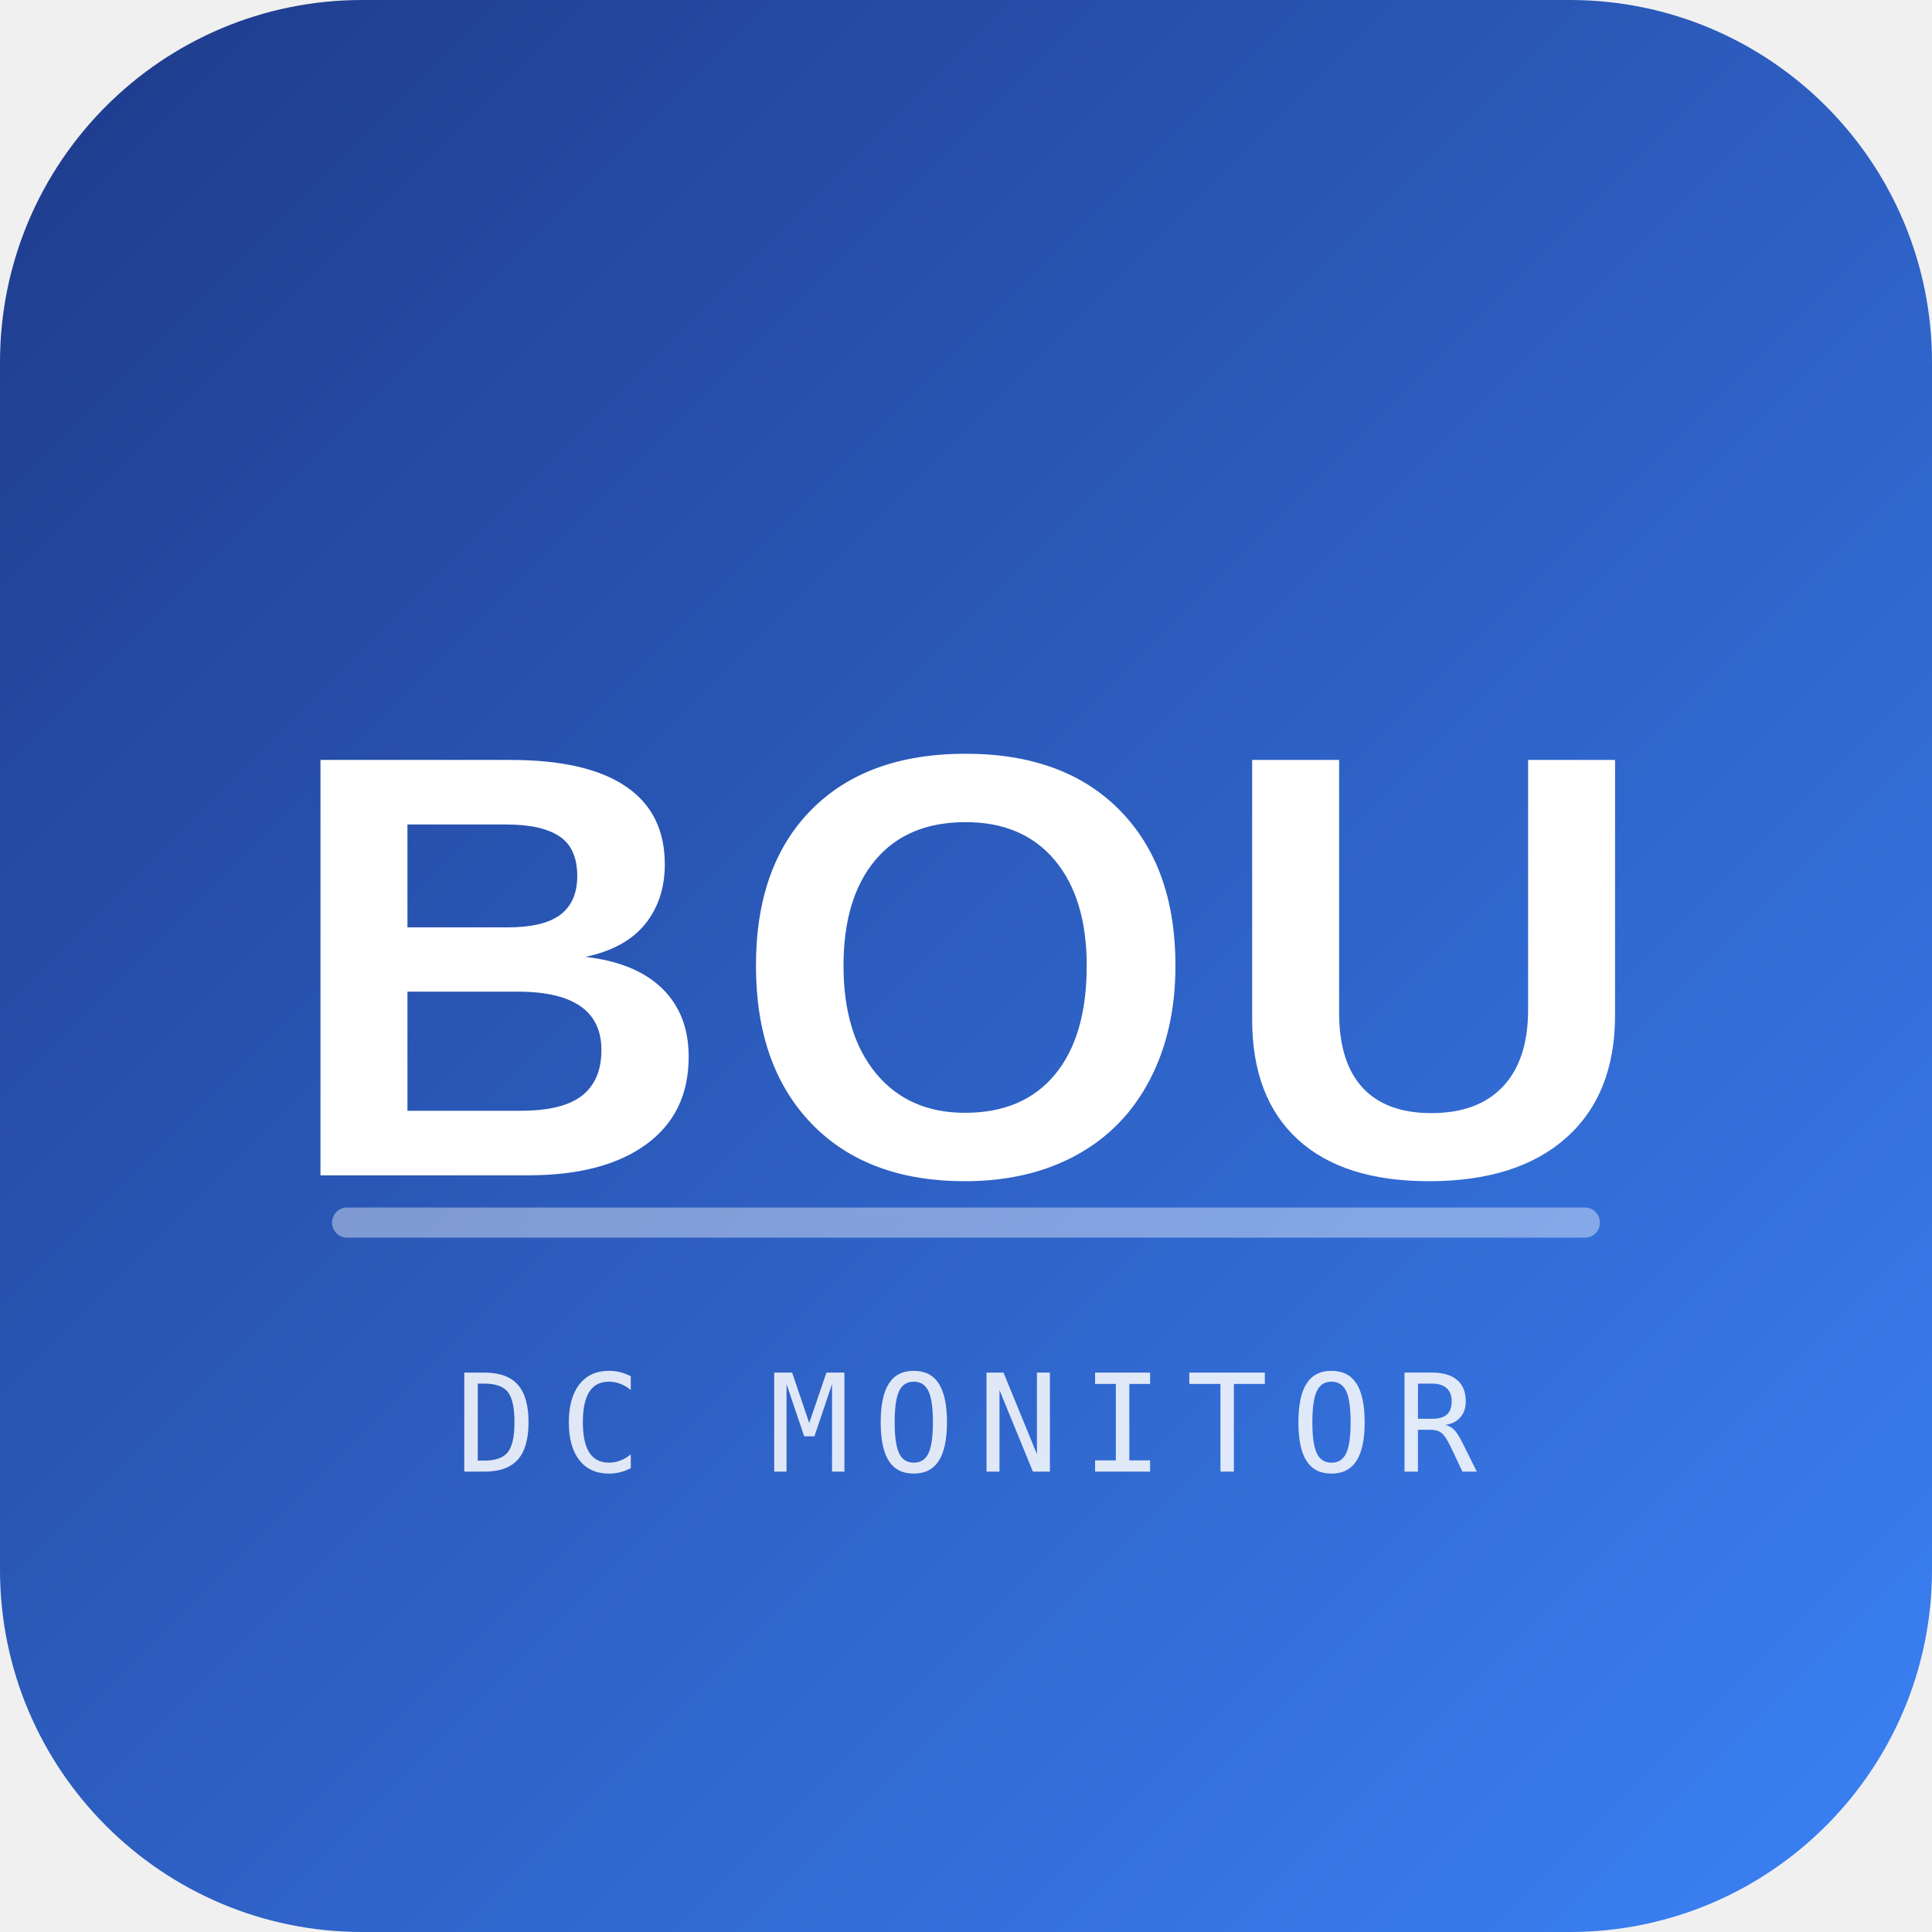
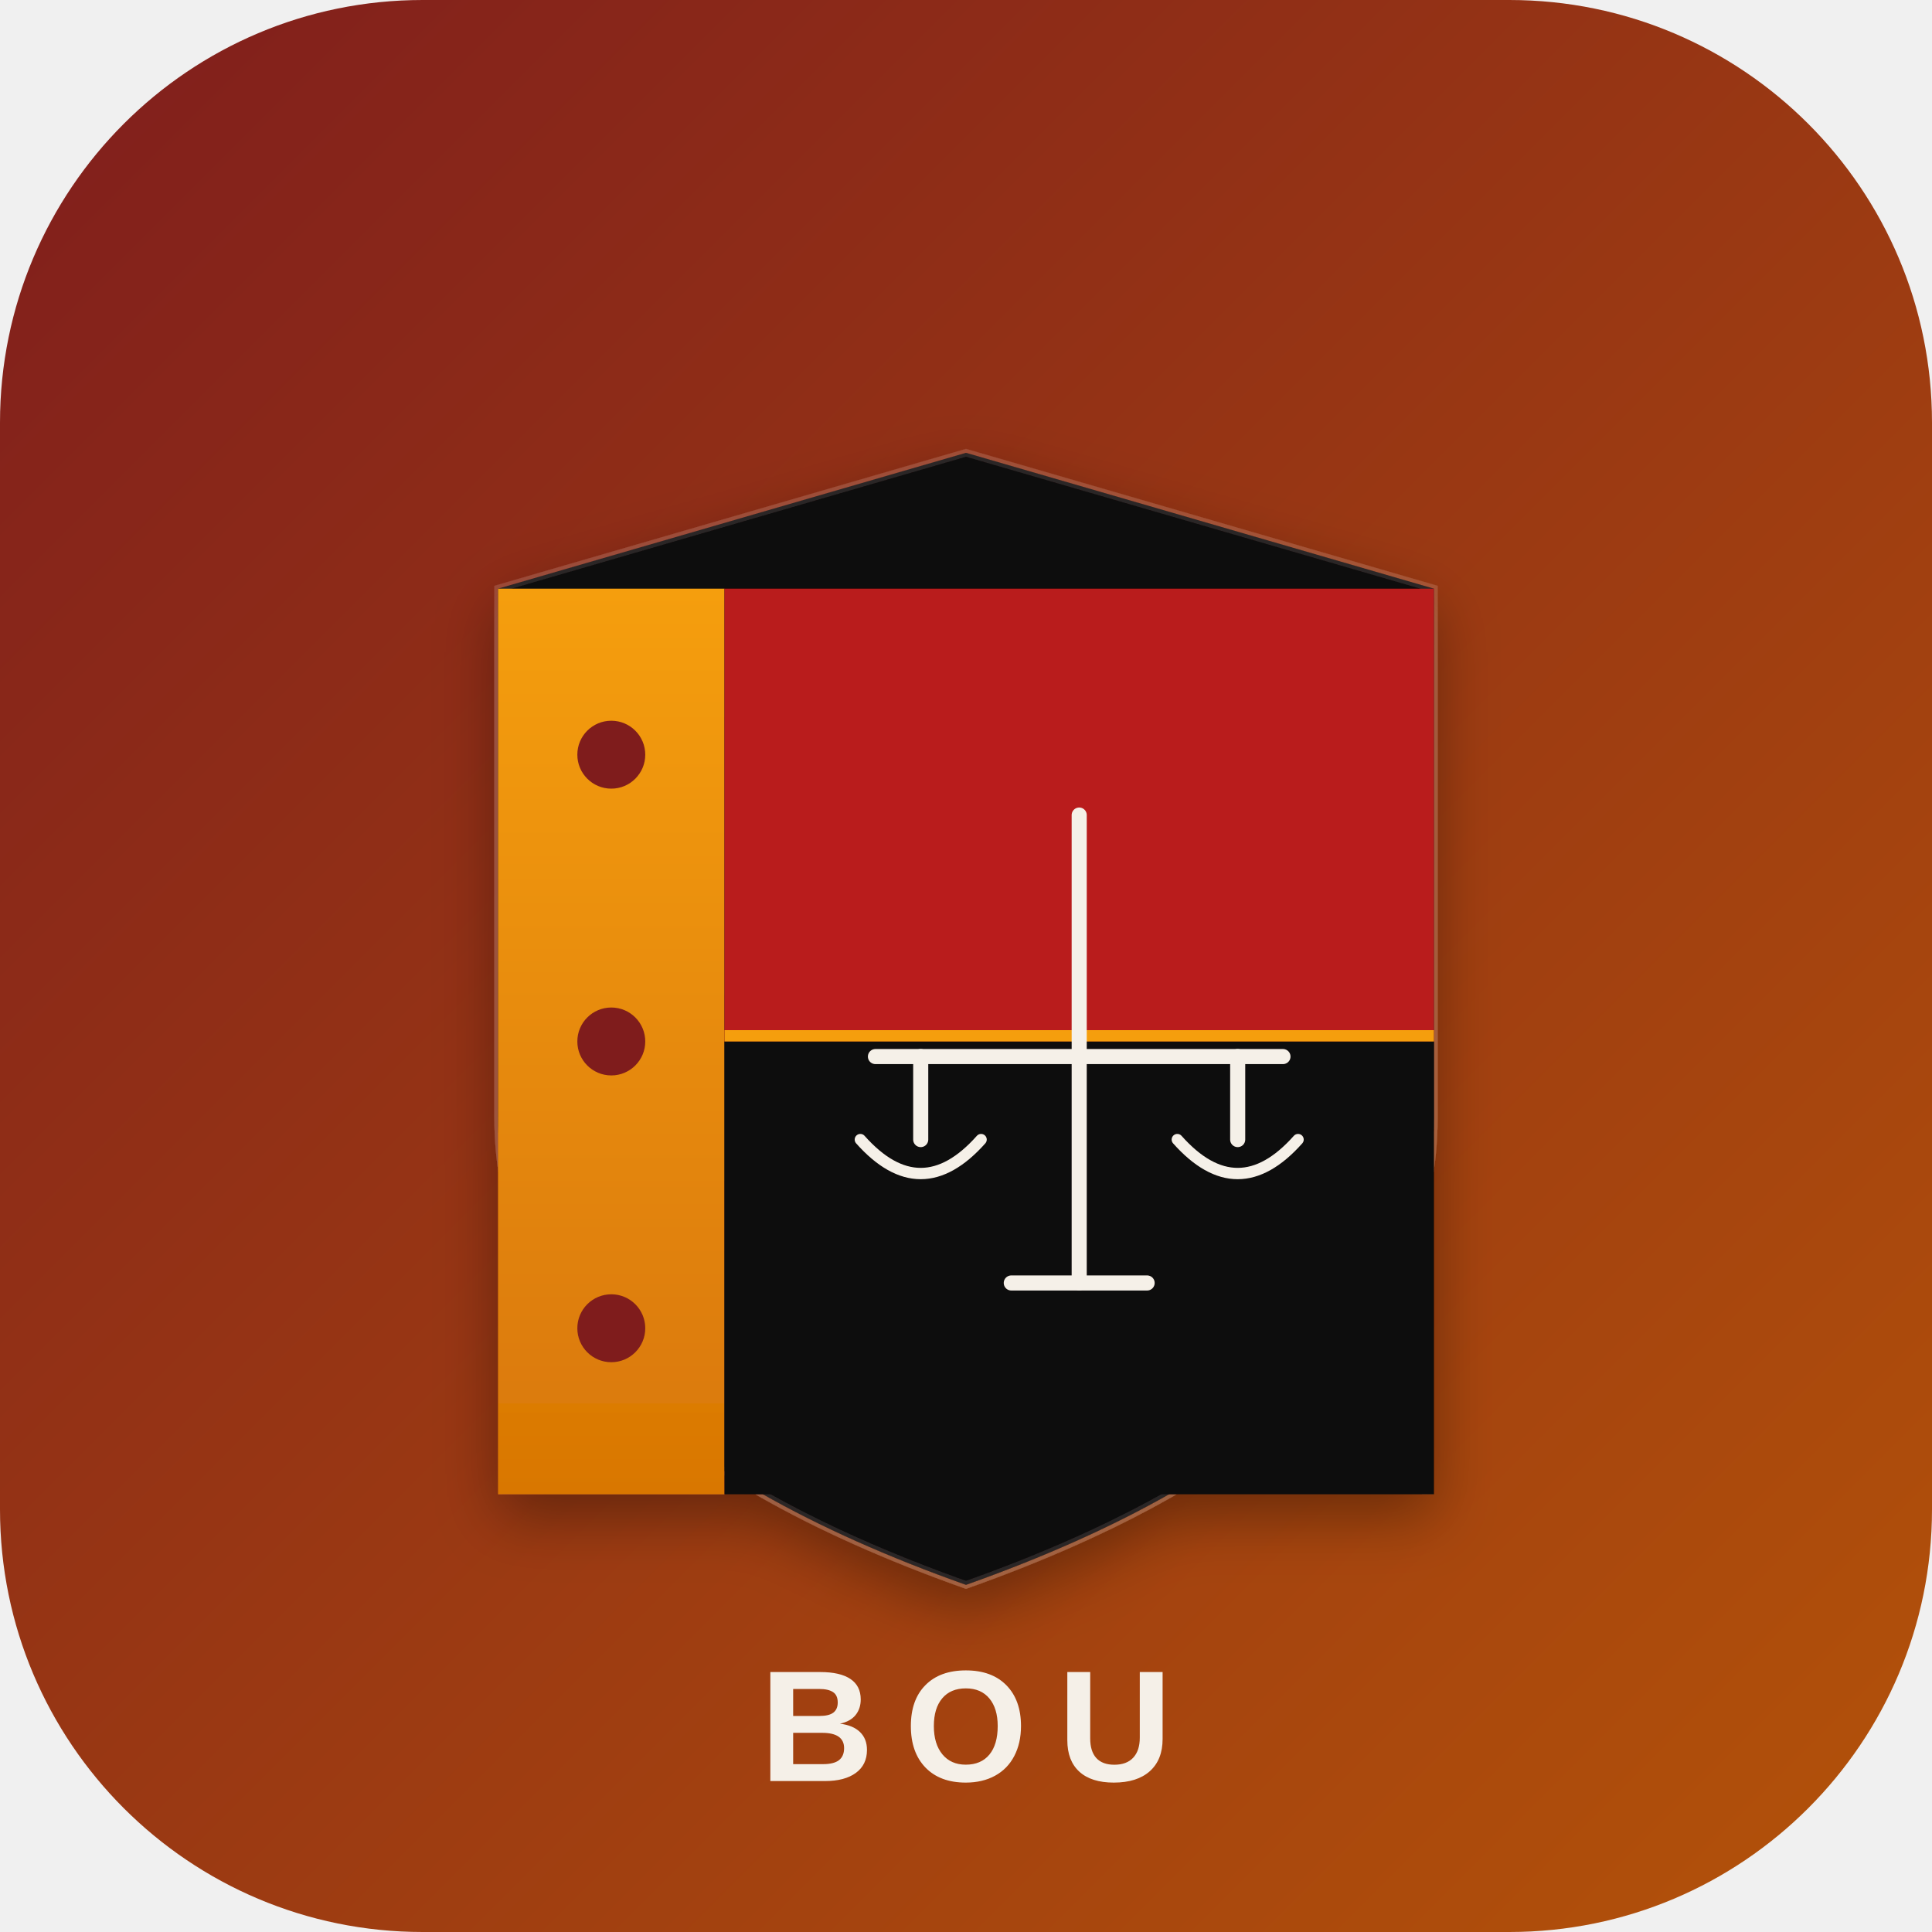
- <svg xmlns="http://www.w3.org/2000/svg" viewBox="0 0 512 512">
+ <svg xmlns="http://www.w3.org/2000/svg" viewBox="0 0 512 512" role="img" aria-label="Bank of Uganda DC Monitor">
  <defs>
-     <linearGradient id="g" x1="0" y1="0" x2="1" y2="1">
-       <stop offset="0%" stop-color="#1e3a8a" />
-       <stop offset="100%" stop-color="#3b82f6" />
+     <linearGradient id="bg" x1="0" y1="0" x2="1" y2="1">
+       <stop offset="0%" stop-color="#7F1D1D" />
+       <stop offset="100%" stop-color="#B45309" />
    </linearGradient>
+     <linearGradient id="gold" x1="0" y1="0" x2="0" y2="1">
+       <stop offset="0%" stop-color="#F59E0B" />
+       <stop offset="100%" stop-color="#D97706" />
+     </linearGradient>
+     <filter id="shield-shadow" x="-20%" y="-20%" width="140%" height="140%">
+       <feDropShadow dx="0" dy="6" stdDeviation="8" flood-opacity="0.35" />
+     </filter>
  </defs>
-   <rect width="512" height="512" rx="96" fill="url(#g)" />
-   <text x="50%" y="50%" text-anchor="middle" dominant-baseline="central" font-family="'IBM Plex Sans', 'Helvetica Neue', Arial, sans-serif" font-weight="700" font-size="160" fill="#ffffff" letter-spacing="4">BOU</text>
-   <rect x="88" y="320" width="336" height="8" rx="4" fill="rgba(255,255,255,0.4)" />
-   <text x="50%" y="390" text-anchor="middle" font-family="'IBM Plex Mono', monospace" font-weight="500" font-size="36" fill="rgba(255,255,255,0.85)" letter-spacing="6">DC MONITOR</text>
+   <rect width="512" height="512" rx="112" fill="url(#bg)" />
+   <g filter="url(#shield-shadow)">
+     <path d="M 256 120              L 380 156              L 380 296              Q 380 376 256 420              Q 132 376 132 296              L 132 156 Z" fill="#0F0A0A" stroke="rgba(255,255,255,0.12)" stroke-width="2" />
+     <rect x="132" y="156" width="60" height="240" fill="url(#gold)" />
+     <circle cx="162" cy="200" r="9" fill="#7F1D1D" />
+     <circle cx="162" cy="276" r="9" fill="#7F1D1D" />
+     <circle cx="162" cy="352" r="9" fill="#7F1D1D" />
+     <rect x="192" y="156" width="188" height="120" fill="#B91C1C" />
+     <rect x="192" y="276" width="188" height="120" fill="#0F0A0A" />
+     <rect x="192" y="273" width="188" height="3" fill="#F59E0B" />
+     <g stroke="#F5F0E8" stroke-width="4" stroke-linecap="round" fill="none">
+       <line x1="286" y1="216" x2="286" y2="340" />
+       <line x1="232" y1="280" x2="340" y2="280" />
+       <line x1="244" y1="280" x2="244" y2="302" />
+       <line x1="328" y1="280" x2="328" y2="302" />
+       <path d="M 228 302 Q 244 320 260 302" stroke-width="3" />
+       <path d="M 312 302 Q 328 320 344 302" stroke-width="3" />
+       <line x1="268" y1="340" x2="304" y2="340" />
+     </g>
+   </g>
+   <text x="256" y="472" text-anchor="middle" font-family="'IBM Plex Sans', 'Helvetica Neue', Arial, sans-serif" font-weight="700" font-size="42" fill="#F5F0E8" letter-spacing="8">BOU</text>
</svg>
